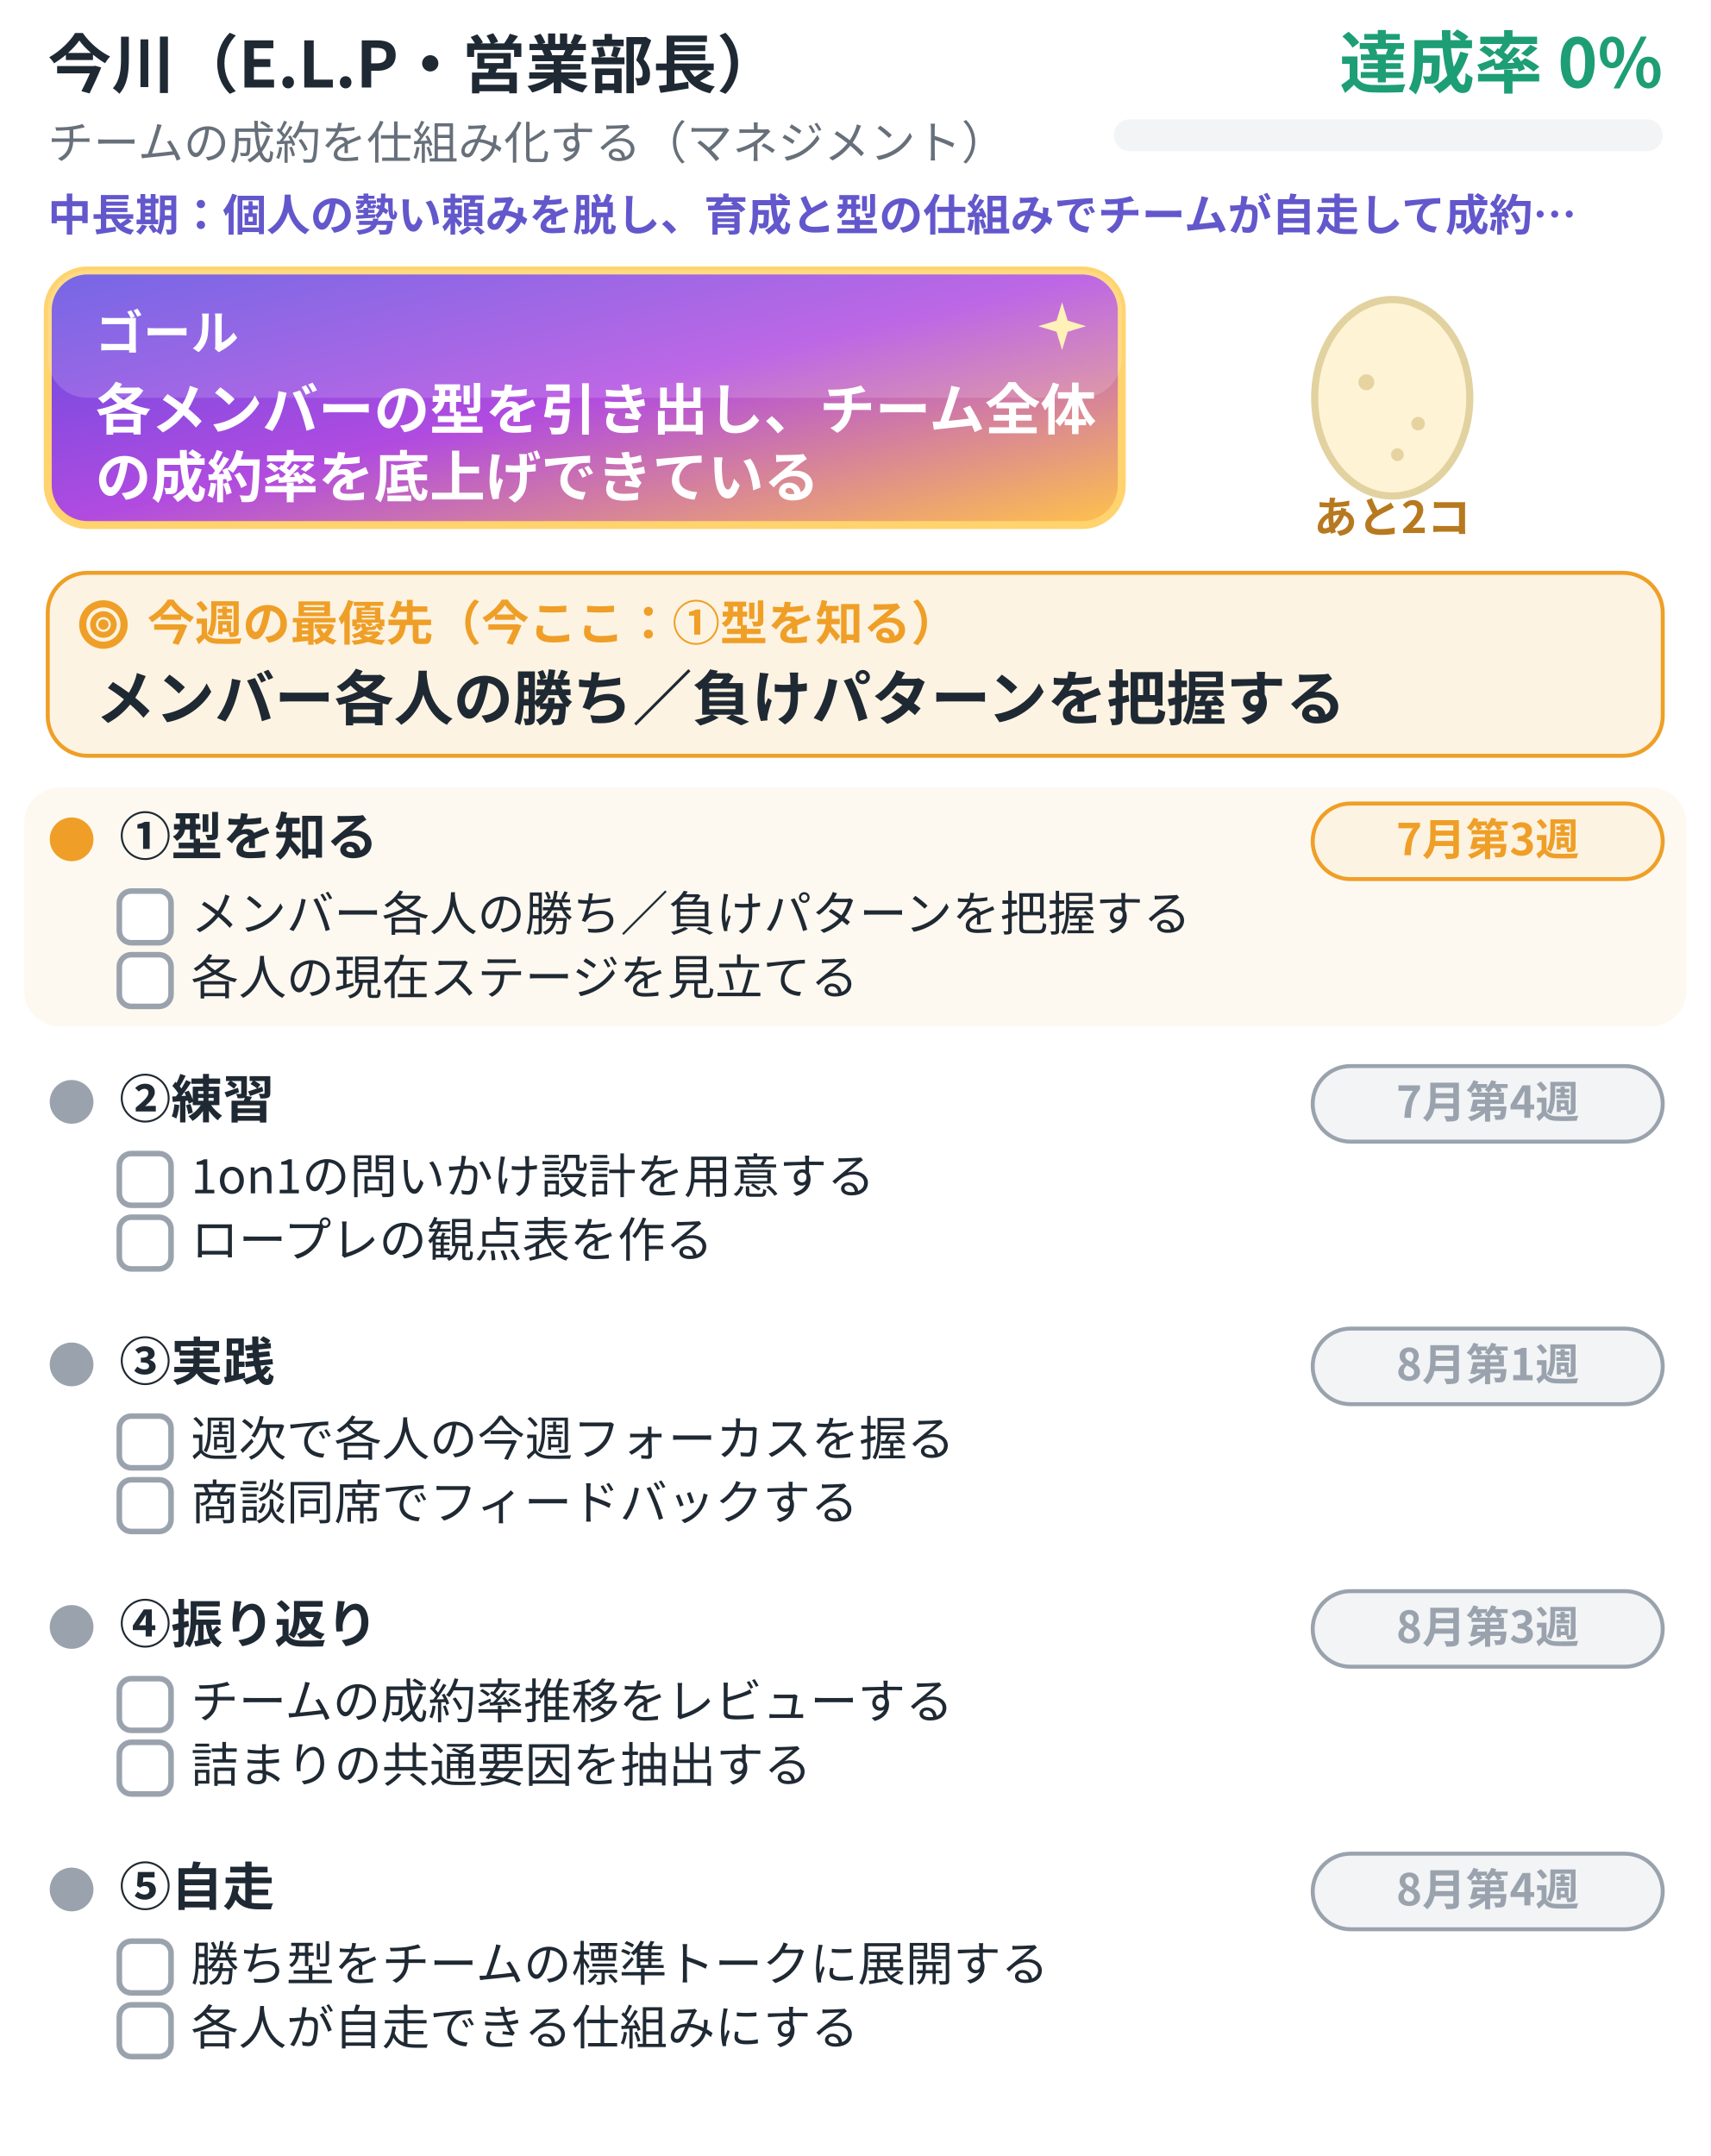
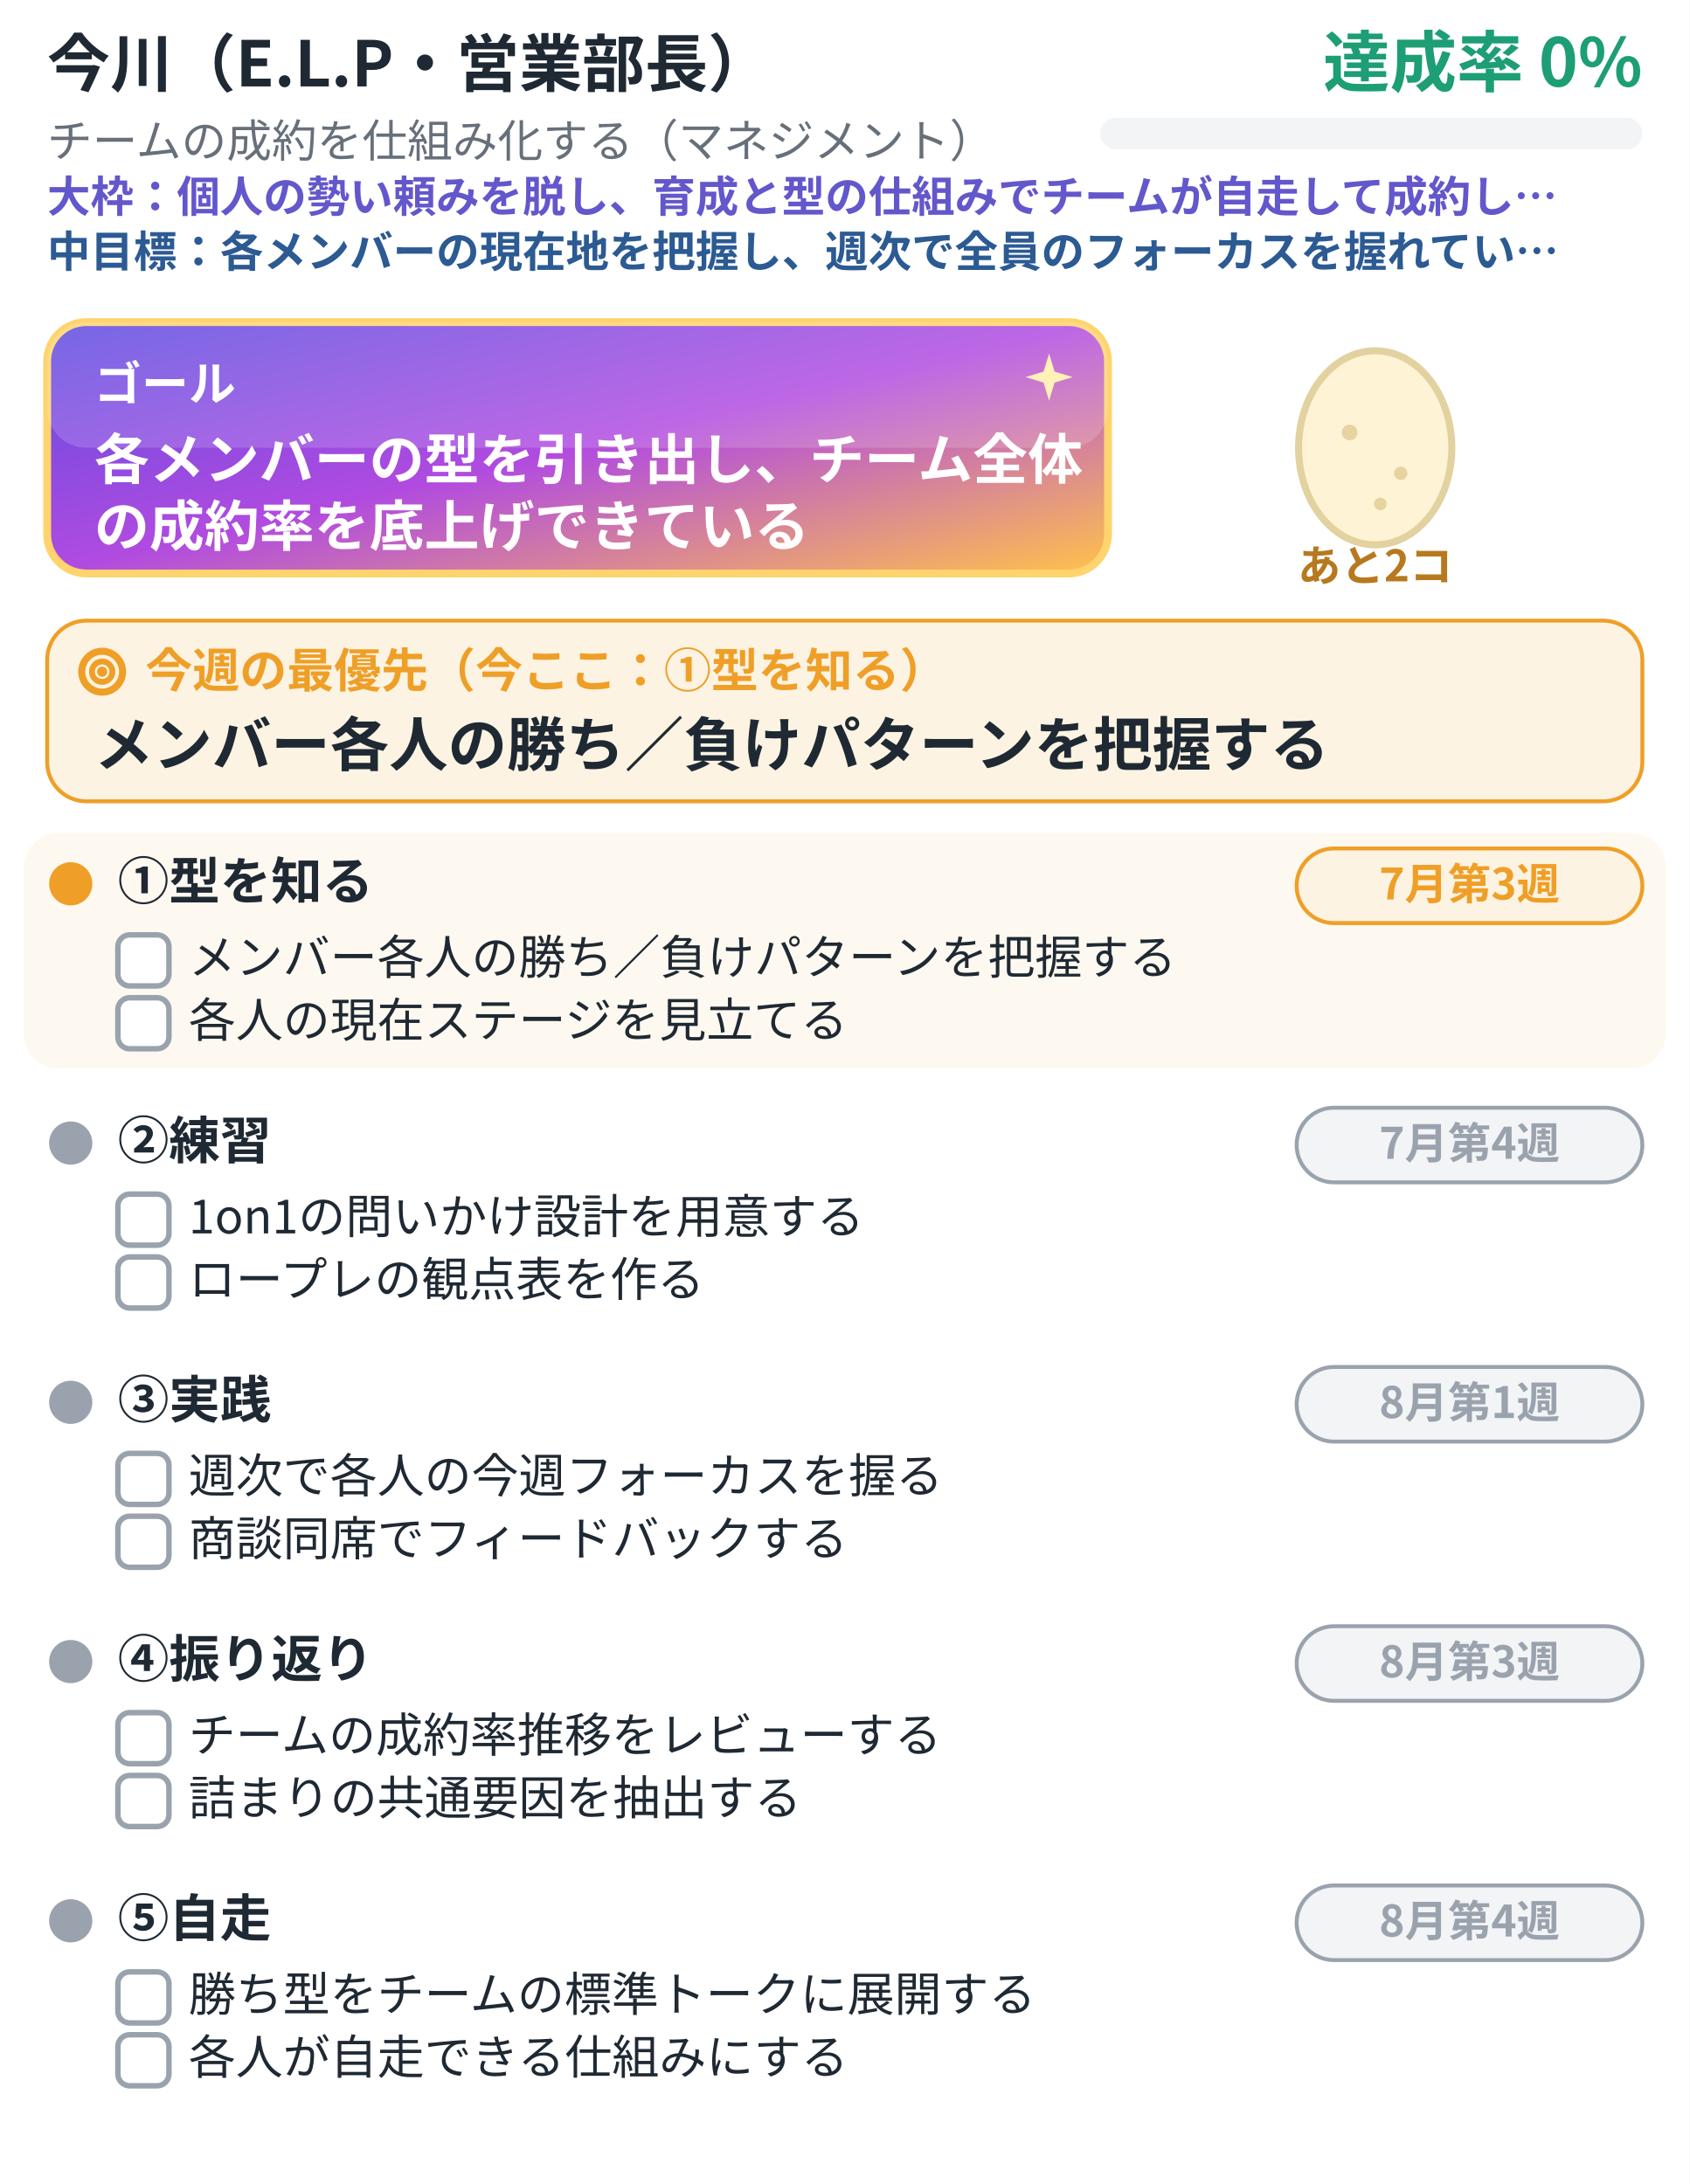
- <svg xmlns="http://www.w3.org/2000/svg" viewBox="0 0 430 542" font-family="Hiragino Sans, 'Noto Sans CJK JP', 'Yu Gothic', sans-serif" width="430" height="542">
+ <svg xmlns="http://www.w3.org/2000/svg" viewBox="0 0 430 556" font-family="Hiragino Sans, 'Noto Sans CJK JP', 'Yu Gothic', sans-serif" width="430" height="556">
  <defs>
    <linearGradient id="goalGrad" x1="0" y1="0" x2="1" y2="1">
      <stop offset="0" stop-color="#5B4BE0" />
      <stop offset="0.5" stop-color="#B14BE0" />
      <stop offset="1" stop-color="#FFC24B" />
    </linearGradient>
    <linearGradient id="phx" x1="0" y1="0" x2="0" y2="1">
      <stop offset="0" stop-color="#FFE259" />
      <stop offset="0.5" stop-color="#FF9A00" />
      <stop offset="1" stop-color="#FF3D00" />
    </linearGradient>
    <linearGradient id="phx2" x1="0" y1="0" x2="0" y2="1">
      <stop offset="0" stop-color="#FFF0A0" />
      <stop offset="1" stop-color="#FF7A00" />
    </linearGradient>
    <linearGradient id="hen" x1="0" y1="0" x2="1" y2="1">
      <stop offset="0" stop-color="#37C9B0" />
      <stop offset="0.6" stop-color="#3DA0E8" />
      <stop offset="1" stop-color="#7A5BE0" />
    </linearGradient>
    <linearGradient id="pcock" x1="0" y1="0" x2="0" y2="1">
      <stop offset="0" stop-color="#2BD0C0" />
      <stop offset="0.55" stop-color="#2E8FD0" />
      <stop offset="1" stop-color="#2E4BB0" />
    </linearGradient>
    <linearGradient id="gold" x1="0" y1="0" x2="0" y2="1">
      <stop offset="0" stop-color="#FFF0A8" />
      <stop offset="0.5" stop-color="#F2C230" />
      <stop offset="1" stop-color="#C8901A" />
    </linearGradient>
  </defs>
-   <rect x="0" y="0" width="430" height="542" fill="#fff" />
+   <rect x="0" y="0" width="430" height="556" fill="#fff" />
  <text x="12" y="22" font-size="16" font-weight="700" fill="#1F2933">今川（E.L.P・営業部長）</text>
  <text x="12" y="40" font-size="11.5" fill="#67707A">チームの成約を仕組み化する（マネジメント）</text>
-   <text x="12" y="58" font-size="11" font-weight="700" fill="#6357CC">中長期：個人の勢い頼みを脱し、育成と型の仕組みでチームが自走して成約…</text>
+   <text x="12" y="54" font-size="11" font-weight="700" fill="#6357CC">大枠：個人の勢い頼みを脱し、育成と型の仕組みでチームが自走して成約し…</text>
+   <text x="12" y="68" font-size="11" font-weight="700" fill="#2C5A93">中目標：各メンバーの現在地を把握し、週次で全員のフォーカスを握れてい…</text>
  <text x="418" y="22" text-anchor="end" font-size="17" font-weight="700" fill="#1D9E75">達成率 0%</text>
  <rect x="280" y="30" width="138" height="8" rx="4" fill="#F2F4F6" />
  <rect x="280" y="30" width="0" height="8" rx="4" fill="#1D9E75" />
-   <rect x="12" y="68" width="270" height="64" rx="10" fill="url(#goalGrad)" stroke="#FFD36E" stroke-width="2" />
-   <rect x="12" y="68" width="270" height="32.0" rx="10" fill="#fff" opacity="0.16" />
-   <text x="24" y="88" font-size="12" font-weight="700" fill="#fff">ゴール</text>
-   <polygon points="267.0,76.0 268.4,80.6 273.0,82.0 268.4,83.4 267.0,88.0 265.6,83.4 261.0,82.0 265.6,80.6" fill="#FFF1B8" />
-   <text x="24" y="108" font-size="14" font-weight="600" fill="#fff">各メンバーの型を引き出し、チーム全体</text>
-   <text x="24" y="125" font-size="14" font-weight="600" fill="#fff">の成約率を底上げできている</text>
-   <ellipse cx="350.0" cy="100.0" rx="19.5" ry="24.7" fill="#FFF3D6" />
-   <ellipse cx="350.0" cy="100.0" rx="19.5" ry="24.7" fill="none" stroke="#E2D2A0" stroke-width="1.8" />
-   <circle cx="343.5" cy="96.1" r="2.0" fill="#E6D3A0" />
-   <circle cx="356.5" cy="106.5" r="1.7" fill="#E6D3A0" />
-   <circle cx="351.3" cy="114.3" r="1.6" fill="#E6D3A0" />
-   <text x="350" y="134" text-anchor="middle" font-size="11" font-weight="700" fill="#B7791F">あと2コ</text>
-   <rect x="12" y="144" width="406" height="46" rx="10" fill="#FDF3E2" stroke="#EF9F27" />
-   <circle cx="26" cy="157" r="5.2" fill="none" stroke="#EF9F27" stroke-width="1.8" />
-   <circle cx="26" cy="157" r="2.6" fill="none" stroke="#EF9F27" stroke-width="1.5" />
-   <circle cx="26" cy="157" r="1.3" fill="#EF9F27" />
-   <text x="37" y="161" font-size="12" font-weight="700" fill="#EF9F27">今週の最優先（今ここ：①型を知る）</text>
-   <text x="24" y="181" font-size="15" font-weight="700" fill="#1F2933">メンバー各人の勝ち／負けパターンを把握する</text>
-   <rect x="6" y="198" width="418" height="60" rx="9" fill="#FDF3E2" opacity="0.5" />
-   <circle cx="18" cy="211" r="5.5" fill="#EF9F27" />
-   <text x="30" y="215" font-size="13" font-weight="700" fill="#1F2933">①型を知る</text>
-   <rect x="330" y="202" width="88" height="19" rx="9.5" fill="#FDF3E2" stroke="#EF9F27" />
-   <text x="374" y="215" text-anchor="middle" font-size="11" font-weight="700" fill="#EF9F27">7月第3週</text>
-   <rect x="30" y="224" width="13" height="13" rx="3" fill="#fff" stroke="#9AA3AD" stroke-width="1.4" />
-   <text x="48" y="234" font-size="12" fill="#1F2933">メンバー各人の勝ち／負けパターンを把握する</text>
-   <rect x="30" y="240" width="13" height="13" rx="3" fill="#fff" stroke="#9AA3AD" stroke-width="1.4" />
-   <text x="48" y="250" font-size="12" fill="#1F2933">各人の現在ステージを見立てる</text>
-   <circle cx="18" cy="277" r="5.5" fill="#9AA3AD" />
-   <text x="30" y="281" font-size="13" font-weight="700" fill="#1F2933">②練習</text>
-   <rect x="330" y="268" width="88" height="19" rx="9.5" fill="#F2F4F6" stroke="#9AA3AD" />
-   <text x="374" y="281" text-anchor="middle" font-size="11" font-weight="700" fill="#9AA3AD">7月第4週</text>
-   <rect x="30" y="290" width="13" height="13" rx="3" fill="#fff" stroke="#9AA3AD" stroke-width="1.4" />
-   <text x="48" y="300" font-size="12" fill="#1F2933">1on1の問いかけ設計を用意する</text>
-   <rect x="30" y="306" width="13" height="13" rx="3" fill="#fff" stroke="#9AA3AD" stroke-width="1.4" />
-   <text x="48" y="316" font-size="12" fill="#1F2933">ロープレの観点表を作る</text>
-   <circle cx="18" cy="343" r="5.5" fill="#9AA3AD" />
-   <text x="30" y="347" font-size="13" font-weight="700" fill="#1F2933">③実践</text>
-   <rect x="330" y="334" width="88" height="19" rx="9.5" fill="#F2F4F6" stroke="#9AA3AD" />
-   <text x="374" y="347" text-anchor="middle" font-size="11" font-weight="700" fill="#9AA3AD">8月第1週</text>
-   <rect x="30" y="356" width="13" height="13" rx="3" fill="#fff" stroke="#9AA3AD" stroke-width="1.4" />
-   <text x="48" y="366" font-size="12" fill="#1F2933">週次で各人の今週フォーカスを握る</text>
-   <rect x="30" y="372" width="13" height="13" rx="3" fill="#fff" stroke="#9AA3AD" stroke-width="1.4" />
-   <text x="48" y="382" font-size="12" fill="#1F2933">商談同席でフィードバックする</text>
-   <circle cx="18" cy="409" r="5.5" fill="#9AA3AD" />
-   <text x="30" y="413" font-size="13" font-weight="700" fill="#1F2933">④振り返り</text>
-   <rect x="330" y="400" width="88" height="19" rx="9.5" fill="#F2F4F6" stroke="#9AA3AD" />
-   <text x="374" y="413" text-anchor="middle" font-size="11" font-weight="700" fill="#9AA3AD">8月第3週</text>
-   <rect x="30" y="422" width="13" height="13" rx="3" fill="#fff" stroke="#9AA3AD" stroke-width="1.4" />
-   <text x="48" y="432" font-size="12" fill="#1F2933">チームの成約率推移をレビューする</text>
-   <rect x="30" y="438" width="13" height="13" rx="3" fill="#fff" stroke="#9AA3AD" stroke-width="1.4" />
-   <text x="48" y="448" font-size="12" fill="#1F2933">詰まりの共通要因を抽出する</text>
-   <circle cx="18" cy="475" r="5.5" fill="#9AA3AD" />
-   <text x="30" y="479" font-size="13" font-weight="700" fill="#1F2933">⑤自走</text>
-   <rect x="330" y="466" width="88" height="19" rx="9.5" fill="#F2F4F6" stroke="#9AA3AD" />
-   <text x="374" y="479" text-anchor="middle" font-size="11" font-weight="700" fill="#9AA3AD">8月第4週</text>
-   <rect x="30" y="488" width="13" height="13" rx="3" fill="#fff" stroke="#9AA3AD" stroke-width="1.4" />
-   <text x="48" y="498" font-size="12" fill="#1F2933">勝ち型をチームの標準トークに展開する</text>
-   <rect x="30" y="504" width="13" height="13" rx="3" fill="#fff" stroke="#9AA3AD" stroke-width="1.4" />
-   <text x="48" y="514" font-size="12" fill="#1F2933">各人が自走できる仕組みにする</text>
+   <rect x="12" y="82" width="270" height="64" rx="10" fill="url(#goalGrad)" stroke="#FFD36E" stroke-width="2" />
+   <rect x="12" y="82" width="270" height="32.0" rx="10" fill="#fff" opacity="0.16" />
+   <text x="24" y="102" font-size="12" font-weight="700" fill="#fff">ゴール</text>
+   <polygon points="267.0,90.0 268.4,94.6 273.0,96.0 268.4,97.4 267.0,102.0 265.6,97.4 261.0,96.0 265.6,94.6" fill="#FFF1B8" />
+   <text x="24" y="122" font-size="14" font-weight="600" fill="#fff">各メンバーの型を引き出し、チーム全体</text>
+   <text x="24" y="139" font-size="14" font-weight="600" fill="#fff">の成約率を底上げできている</text>
+   <ellipse cx="350.0" cy="114.0" rx="19.5" ry="24.7" fill="#FFF3D6" />
+   <ellipse cx="350.0" cy="114.0" rx="19.5" ry="24.7" fill="none" stroke="#E2D2A0" stroke-width="1.8" />
+   <circle cx="343.5" cy="110.1" r="2.0" fill="#E6D3A0" />
+   <circle cx="356.5" cy="120.5" r="1.7" fill="#E6D3A0" />
+   <circle cx="351.3" cy="128.3" r="1.6" fill="#E6D3A0" />
+   <text x="350" y="148" text-anchor="middle" font-size="11" font-weight="700" fill="#B7791F">あと2コ</text>
+   <rect x="12" y="158" width="406" height="46" rx="10" fill="#FDF3E2" stroke="#EF9F27" />
+   <circle cx="26" cy="171" r="5.2" fill="none" stroke="#EF9F27" stroke-width="1.8" />
+   <circle cx="26" cy="171" r="2.6" fill="none" stroke="#EF9F27" stroke-width="1.5" />
+   <circle cx="26" cy="171" r="1.3" fill="#EF9F27" />
+   <text x="37" y="175" font-size="12" font-weight="700" fill="#EF9F27">今週の最優先（今ここ：①型を知る）</text>
+   <text x="24" y="195" font-size="15" font-weight="700" fill="#1F2933">メンバー各人の勝ち／負けパターンを把握する</text>
+   <rect x="6" y="212" width="418" height="60" rx="9" fill="#FDF3E2" opacity="0.5" />
+   <circle cx="18" cy="225" r="5.5" fill="#EF9F27" />
+   <text x="30" y="229" font-size="13" font-weight="700" fill="#1F2933">①型を知る</text>
+   <rect x="330" y="216" width="88" height="19" rx="9.5" fill="#FDF3E2" stroke="#EF9F27" />
+   <text x="374" y="229" text-anchor="middle" font-size="11" font-weight="700" fill="#EF9F27">7月第3週</text>
+   <rect x="30" y="238" width="13" height="13" rx="3" fill="#fff" stroke="#9AA3AD" stroke-width="1.4" />
+   <text x="48" y="248" font-size="12" fill="#1F2933">メンバー各人の勝ち／負けパターンを把握する</text>
+   <rect x="30" y="254" width="13" height="13" rx="3" fill="#fff" stroke="#9AA3AD" stroke-width="1.4" />
+   <text x="48" y="264" font-size="12" fill="#1F2933">各人の現在ステージを見立てる</text>
+   <circle cx="18" cy="291" r="5.5" fill="#9AA3AD" />
+   <text x="30" y="295" font-size="13" font-weight="700" fill="#1F2933">②練習</text>
+   <rect x="330" y="282" width="88" height="19" rx="9.5" fill="#F2F4F6" stroke="#9AA3AD" />
+   <text x="374" y="295" text-anchor="middle" font-size="11" font-weight="700" fill="#9AA3AD">7月第4週</text>
+   <rect x="30" y="304" width="13" height="13" rx="3" fill="#fff" stroke="#9AA3AD" stroke-width="1.4" />
+   <text x="48" y="314" font-size="12" fill="#1F2933">1on1の問いかけ設計を用意する</text>
+   <rect x="30" y="320" width="13" height="13" rx="3" fill="#fff" stroke="#9AA3AD" stroke-width="1.4" />
+   <text x="48" y="330" font-size="12" fill="#1F2933">ロープレの観点表を作る</text>
+   <circle cx="18" cy="357" r="5.5" fill="#9AA3AD" />
+   <text x="30" y="361" font-size="13" font-weight="700" fill="#1F2933">③実践</text>
+   <rect x="330" y="348" width="88" height="19" rx="9.5" fill="#F2F4F6" stroke="#9AA3AD" />
+   <text x="374" y="361" text-anchor="middle" font-size="11" font-weight="700" fill="#9AA3AD">8月第1週</text>
+   <rect x="30" y="370" width="13" height="13" rx="3" fill="#fff" stroke="#9AA3AD" stroke-width="1.4" />
+   <text x="48" y="380" font-size="12" fill="#1F2933">週次で各人の今週フォーカスを握る</text>
+   <rect x="30" y="386" width="13" height="13" rx="3" fill="#fff" stroke="#9AA3AD" stroke-width="1.4" />
+   <text x="48" y="396" font-size="12" fill="#1F2933">商談同席でフィードバックする</text>
+   <circle cx="18" cy="423" r="5.5" fill="#9AA3AD" />
+   <text x="30" y="427" font-size="13" font-weight="700" fill="#1F2933">④振り返り</text>
+   <rect x="330" y="414" width="88" height="19" rx="9.5" fill="#F2F4F6" stroke="#9AA3AD" />
+   <text x="374" y="427" text-anchor="middle" font-size="11" font-weight="700" fill="#9AA3AD">8月第3週</text>
+   <rect x="30" y="436" width="13" height="13" rx="3" fill="#fff" stroke="#9AA3AD" stroke-width="1.4" />
+   <text x="48" y="446" font-size="12" fill="#1F2933">チームの成約率推移をレビューする</text>
+   <rect x="30" y="452" width="13" height="13" rx="3" fill="#fff" stroke="#9AA3AD" stroke-width="1.4" />
+   <text x="48" y="462" font-size="12" fill="#1F2933">詰まりの共通要因を抽出する</text>
+   <circle cx="18" cy="489" r="5.5" fill="#9AA3AD" />
+   <text x="30" y="493" font-size="13" font-weight="700" fill="#1F2933">⑤自走</text>
+   <rect x="330" y="480" width="88" height="19" rx="9.5" fill="#F2F4F6" stroke="#9AA3AD" />
+   <text x="374" y="493" text-anchor="middle" font-size="11" font-weight="700" fill="#9AA3AD">8月第4週</text>
+   <rect x="30" y="502" width="13" height="13" rx="3" fill="#fff" stroke="#9AA3AD" stroke-width="1.4" />
+   <text x="48" y="512" font-size="12" fill="#1F2933">勝ち型をチームの標準トークに展開する</text>
+   <rect x="30" y="518" width="13" height="13" rx="3" fill="#fff" stroke="#9AA3AD" stroke-width="1.4" />
+   <text x="48" y="528" font-size="12" fill="#1F2933">各人が自走できる仕組みにする</text>
</svg>
